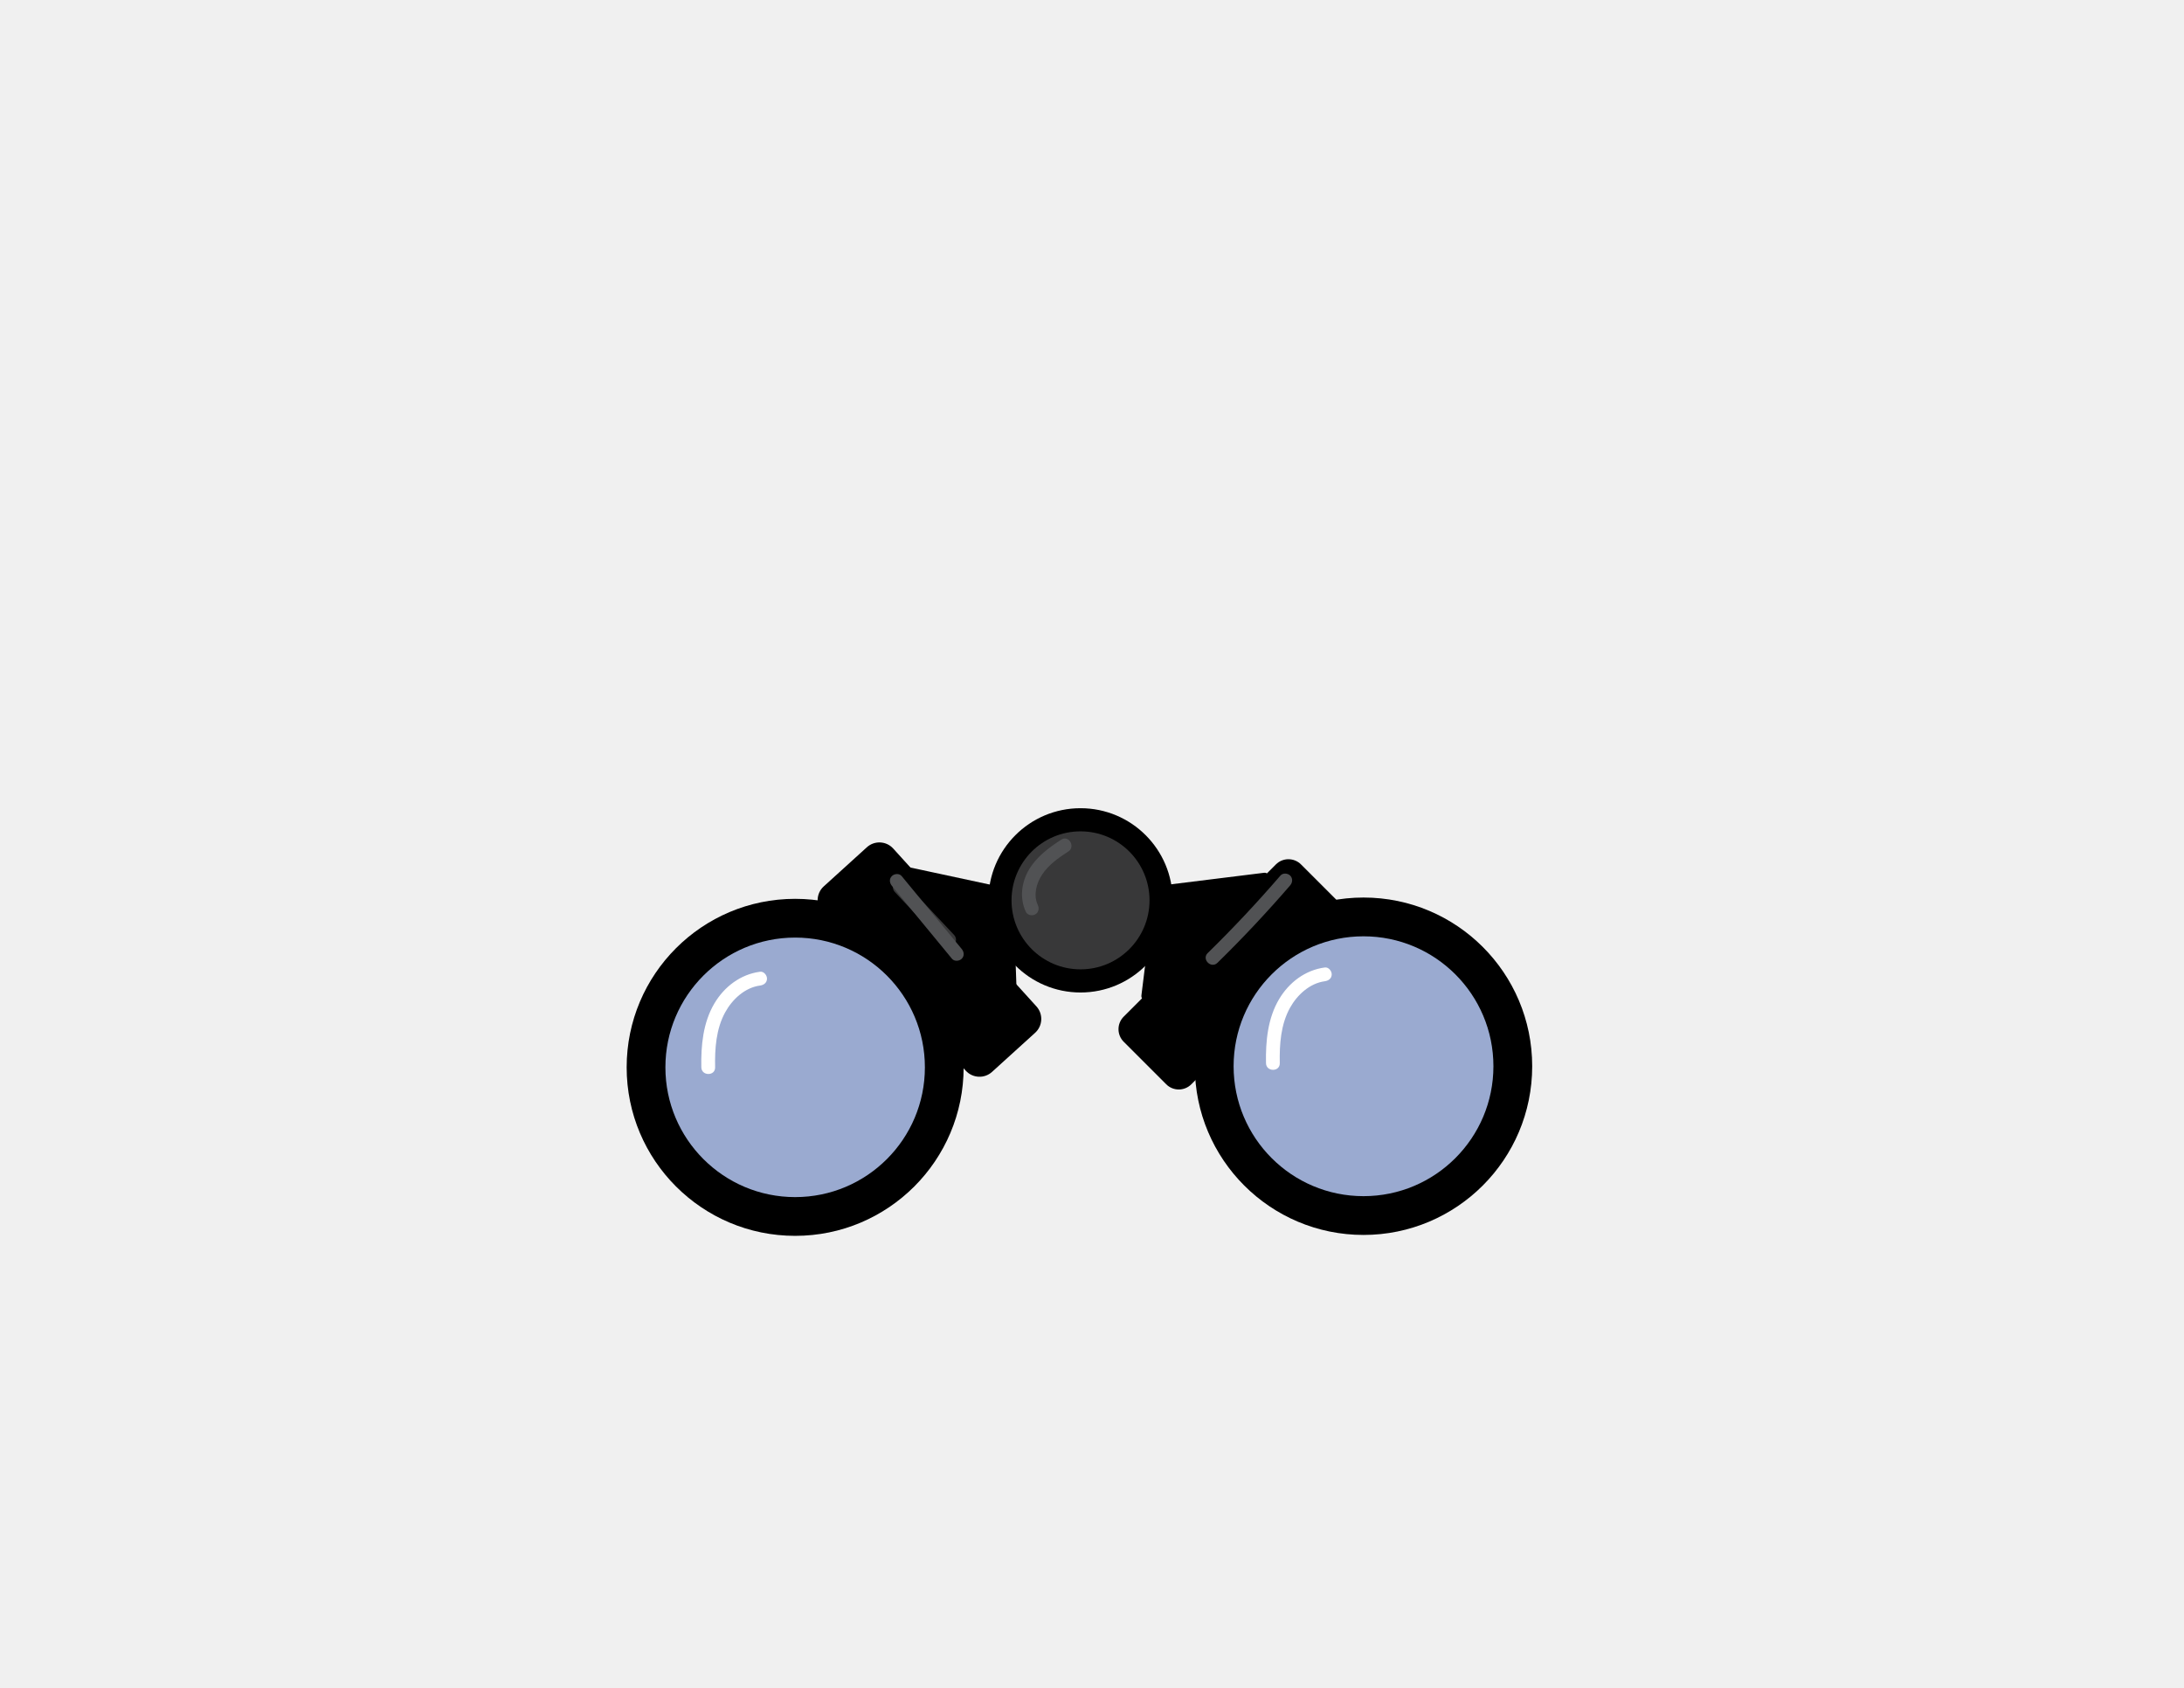
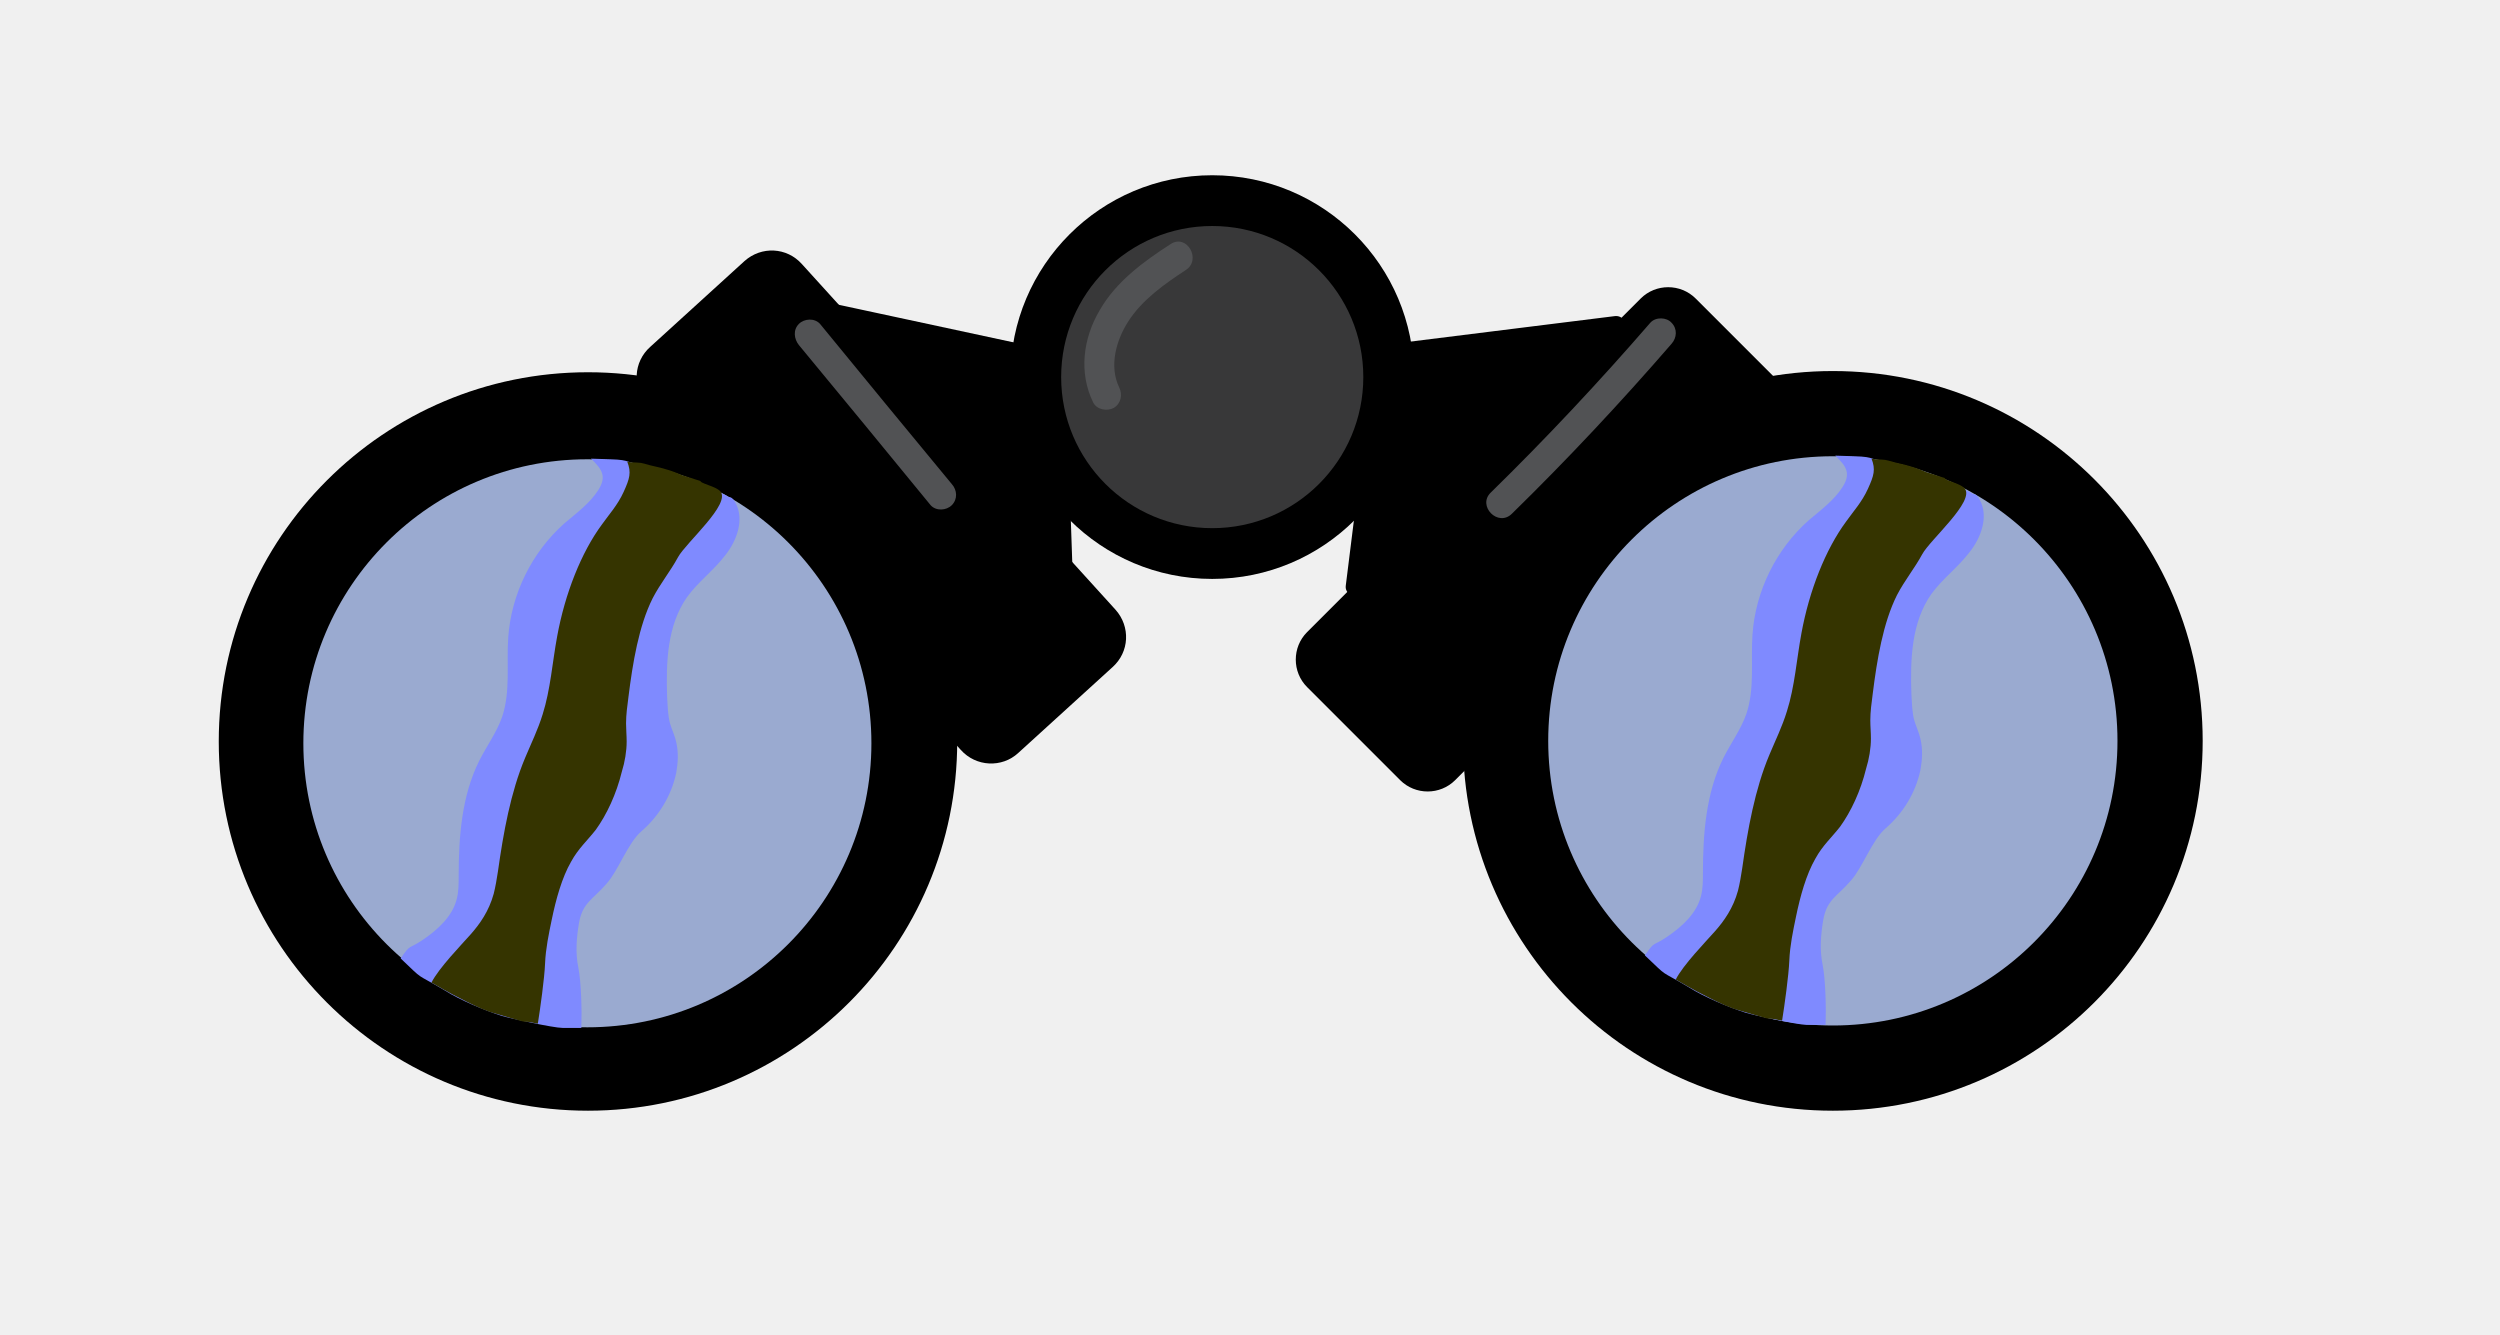
- <svg xmlns="http://www.w3.org/2000/svg" version="1.1" x="0px" y="0px" viewBox="0 0 792 612" style="enable-background:new 0 0 792 612;" xml:space="preserve">
+ <svg xmlns="http://www.w3.org/2000/svg" version="1.1" id="Layer_1" x="0px" y="0px" viewBox="0 0 413.7 220.8" style="enable-background:new 0 0 413.7 220.8;" xml:space="preserve">
  <style type="text/css">
	.st0{fill:#9AAAD0;}
- 	.st1{fill:#FFFFFF;}
- 	.st2{fill:#383839;}
- 	.st3{fill:#515254;}
+ 	.st1{fill:#383839;}
+ 	.st2{fill:#515254;}
+ 	.st3{fill:#7F8AFF;}
+ 	.st4{fill:#353400;}
</style>
-   <g id="Layer_1">
-     <path d="M487.21,337.97l-55.18,55.18c-2.52,2.52-6.6,2.52-9.12,0l-15.41-15.41c-2.52-2.52-2.52-6.6,0-9.12l55.18-55.18   c2.52-2.52,6.6-2.52,9.12,0l15.41,15.41C489.73,331.37,489.73,335.45,487.21,337.97z" />
-     <path d="M350.2,388.2l-51.94-57.25c-2.51-2.77-2.3-7.04,0.46-9.55l15.64-14.19c2.77-2.51,7.04-2.3,9.55,0.46l51.94,57.25   c2.51,2.77,2.3,7.04-0.46,9.55l-15.64,14.19C356.98,391.18,352.71,390.97,350.2,388.2z" />
-     <circle cx="288.35" cy="387.01" r="61.1" />
-     <circle cx="494.46" cy="386.61" r="61.17" />
-     <circle class="st0" cx="288.35" cy="387.01" r="47.05" />
-     <circle class="st0" cx="494.46" cy="386.61" r="47.11" />
+   <path d="M296,73.9l-55.2,55.2c-2.5,2.5-6.6,2.5-9.1,0l-15.4-15.4c-2.5-2.5-2.5-6.6,0-9.1l55.2-55.2c2.5-2.5,6.6-2.5,9.1,0L296,64.8  C298.5,67.3,298.5,71.4,296,73.9z" />
+   <path d="M159,124.1l-51.9-57.2c-2.5-2.8-2.3-7,0.5-9.5l15.6-14.2c2.8-2.5,7-2.3,9.5,0.5l51.9,57.2c2.5,2.8,2.3,7-0.5,9.5l-15.6,14.2  C165.8,127.1,161.5,126.9,159,124.1z" />
+   <circle cx="97.3" cy="122.7" r="61.1" />
+   <circle cx="303.3" cy="122.6" r="61.2" />
+   <circle class="st0" cx="97.2" cy="123" r="47" />
+   <circle class="st0" cx="303.3" cy="122.6" r="47.1" />
+   <path d="M174.9,58.2l-37.2-8c-1.5-0.3-2.6,1.5-1.6,2.6l38.6,46.1c1,1.2,2.9,0.5,2.9-1.1l-1.3-38.1C176.2,59,175.7,58.4,174.9,58.2z" />
+   <path d="M227.5,58.4l-4.8,38.5c-0.2,1.4,1.5,2.2,2.5,1.2l43.3-43.3c1-1,0.2-2.6-1.2-2.5l-38.5,4.8C228.1,57.3,227.6,57.8,227.5,58.4  z" />
+   <circle cx="200.6" cy="62.4" r="33.4" />
+   <circle class="st1" cx="200.6" cy="62.4" r="25" />
+   <g>
    <g>
-       <g>
-         <path class="st1" d="M480.44,350.8c-7.08,0.93-12.95,5.38-16.57,11.45c-4.14,6.94-4.93,15.33-4.77,23.25c0.07,3.21,5.07,3.22,5,0     c-0.14-6.8,0.34-14.01,3.71-20.09c2.59-4.66,7.14-8.89,12.62-9.62c1.34-0.18,2.5-1.02,2.5-2.5     C482.94,352.08,481.79,350.62,480.44,350.8L480.44,350.8z" />
-       </g>
-     </g>
-     <g>
-       <g>
-         <path class="st1" d="M275.65,352.34c-7.12,0.94-13.02,5.44-16.63,11.57c-4.07,6.92-4.85,15.23-4.69,23.1c0.07,3.21,5.07,3.22,5,0     c-0.14-6.74,0.33-13.88,3.63-19.92c2.58-4.72,7.14-9.01,12.68-9.74c1.34-0.18,2.5-1.02,2.5-2.5     C278.15,353.63,277,352.17,275.65,352.34L275.65,352.34z" />
-       </g>
-     </g>
-     <path d="M366.13,322.29l-37.23-8c-1.52-0.33-2.59,1.45-1.59,2.64l38.56,46.06c1,1.19,2.93,0.45,2.88-1.1l-1.33-38.06   C367.39,323.08,366.86,322.44,366.13,322.29z" />
-     <path d="M418.68,322.49l-4.77,38.51c-0.17,1.37,1.49,2.18,2.46,1.2l43.28-43.28c0.98-0.98,0.17-2.63-1.2-2.46l-38.51,4.77   C419.28,321.31,418.76,321.83,418.68,322.49z" />
-     <circle cx="391.84" cy="326.46" r="33.41" />
-     <circle class="st2" cx="391.84" cy="326.46" r="25.02" />
-     <g>
-       <g>
-         <path class="st2" d="M324.5,323.45c5.98,6.36,11.96,12.73,17.94,19.09c0.92,0.98,2.6,0.93,3.54,0c0.98-0.98,0.93-2.55,0-3.54     c-5.98-6.36-11.96-12.73-17.94-19.09c-0.92-0.98-2.6-0.93-3.54,0C323.52,320.9,323.58,322.46,324.5,323.45L324.5,323.45z" />
-       </g>
-     </g>
-     <g>
-       <g>
-         <path class="st3" d="M323.43,321.19c7.26,8.82,14.53,17.64,21.79,26.45c0.86,1.04,2.65,0.89,3.54,0c1.03-1.03,0.86-2.49,0-3.54     c-7.26-8.82-14.53-17.64-21.79-26.45c-0.86-1.04-2.65-0.89-3.54,0C322.39,318.69,322.56,320.14,323.43,321.19L323.43,321.19z" />
-       </g>
-     </g>
-     <g>
-       <g>
-         <path class="st3" d="M464.33,317.48c-8.39,9.73-17.18,19.11-26.37,28.09c-2.3,2.25,1.23,5.79,3.54,3.54     c9.18-8.99,17.98-18.36,26.37-28.09c0.88-1.02,1-2.53,0-3.54C466.96,316.58,465.21,316.45,464.33,317.48L464.33,317.48z" />
-       </g>
-     </g>
-     <g>
-       <g>
-         <path class="st3" d="M384.88,304.44c-4.49,2.88-8.96,6.2-11.73,10.87c-2.76,4.66-3.46,10.37-1.13,15.33     c0.57,1.22,2.33,1.54,3.42,0.9c1.25-0.73,1.47-2.19,0.9-3.42c-1.66-3.53-0.52-7.78,1.51-10.9c2.34-3.61,5.99-6.17,9.55-8.46     C390.1,307.03,387.6,302.7,384.88,304.44L384.88,304.44z" />
-       </g>
+       <path class="st2" d="M132.2,57.1c7.3,8.8,14.5,17.6,21.8,26.5c0.9,1,2.6,0.9,3.5,0c1-1,0.9-2.5,0-3.5    c-7.3-8.8-14.5-17.6-21.8-26.5c-0.9-1-2.6-0.9-3.5,0C131.2,54.6,131.4,56.1,132.2,57.1L132.2,57.1z" />
    </g>
  </g>
-   <g id="Layer_2">
+   <g>
+     <g>
+       <path class="st2" d="M273.1,53.4c-8.4,9.7-17.2,19.1-26.4,28.1c-2.3,2.2,1.2,5.8,3.5,3.5c9.2-9,18-18.4,26.4-28.1    c0.9-1,1-2.5,0-3.5C275.8,52.5,274,52.4,273.1,53.4L273.1,53.4z" />
+     </g>
+   </g>
+   <g>
+     <g>
+       <path class="st2" d="M193.7,40.4c-4.5,2.9-9,6.2-11.7,10.9c-2.8,4.7-3.5,10.4-1.1,15.3c0.6,1.2,2.3,1.5,3.4,0.9    c1.2-0.7,1.5-2.2,0.9-3.4c-1.7-3.5-0.5-7.8,1.5-10.9c2.3-3.6,6-6.2,9.5-8.5C198.9,43,196.4,38.6,193.7,40.4L193.7,40.4z" />
+     </g>
+   </g>
+   <g>
+     <path class="st3" d="M93.1,170.1c-1.5,0-8.8-1.6-10.1-2c-2.8-0.9-6.9-2.6-9.4-4.2c-5.2-3.1-3.2-1.4-7.3-5.3   c1.7-2.5,1.2-1.4,3.7-3.1c2.5-1.7,4.9-3.9,5.6-6.8c0.3-1.2,0.3-2.5,0.3-3.7c0-6.5,0.5-13.3,3.4-19.1c1.2-2.4,2.9-4.7,3.8-7.3   c1.4-4.2,0.7-8.7,1-13.1c0.5-7.2,3.9-14.1,9.3-18.9c2-1.7,4.2-3.3,5.6-5.5c1.4-2.2,0.7-3.4-1.2-5.2l3.2,0.1c3.6,0.1,2.4,0.6,6,1.1   c0.6,0.1,3.9,1,4.5,1.2c0.5,0.2,1.8,0.5,2.3,0.7c2.2,1,1.2,0.6,3.5,1.6l2.9,1.4c0.5,0.5,0.8-0.1,1.5,1.2c1.5,2.7,0.3,6.2-1.7,8.7   c-1.9,2.5-4.5,4.4-6.3,6.9c-3.3,4.7-3.5,10.8-3.3,16.6c0.1,1.5,0.1,3,0.5,4.4c0.3,1,0.8,2,1,3c0.4,1.7,0.3,3.4,0,5.1   c-0.8,3.8-2.9,7.2-5.8,9.7c-2.2,1.9-3.8,6.5-5.7,8.6c-2.3,2.7-4,3.1-4.6,6.6c-0.4,2.4-0.6,4.9-0.1,7.3c0.5,2.5,0.6,7.4,0.5,10" />
+   </g>
+   <g id="Layer_2_00000025434358247915715740000003389427801091736706_">
</g>
+   <g>
+     <path class="st4" d="M87.4,169.1c-0.9,0-0.7,0-5.5-1.4c-1.5-0.4-3-1.1-4.8-2c-1.2-0.6-2.6-1.3-5.7-3.1c1.2-2.4,5-6.3,6.5-8   s3-3.8,3.8-6.7c0.3-1.2,0.5-2.4,0.7-3.7c0.9-6.4,2.1-13.1,4.5-18.8c1-2.4,2.1-4.6,2.9-7.2c1.3-4.1,1.6-8.6,2.4-12.9   c1.3-7.1,4-13.9,7.4-18.5c1.2-1.7,2.6-3.2,3.6-5.4c1-2.2,1.3-3.2,0.6-5l0.7,0.1c1.8,0.1,1.3,0,3.1,0.5c0.3,0.1,1.4,0.3,1.7,0.4   c0.4,0.1,1.4,0.4,1.4,0.4s0.7,0.2,2.1,0.8l3.1,1c0.2,0.5,2.4,0.8,3.3,1.7c1.8,2.1-5.7,8.5-7,10.9c-1.3,2.4-2.9,4.3-4.2,6.8   c-2.3,4.6-3.3,10.7-4,16.3c-0.2,1.5-0.4,3-0.4,4.4c0,1,0.1,2,0.1,3c0,1.6-0.3,3.4-0.8,5c-0.9,3.7-2.5,7.1-4.3,9.6   c-1.4,1.8-2.9,3.1-4.1,5.3c-1.5,2.6-2.5,6.2-3.2,9.6c-0.5,2.4-1,4.8-1.1,7.2c-0.1,2.5-0.8,7.5-1.2,10" />
+   </g>
+   <g>
+     <path class="st3" d="M299,169.6c-1.5,0-8.8-1.6-10.1-2c-2.8-0.9-6.9-2.6-9.4-4.2c-5.2-3.1-3.2-1.4-7.3-5.3c1.7-2.5,1.2-1.4,3.7-3.1   c2.5-1.7,4.9-3.9,5.6-6.8c0.3-1.2,0.3-2.5,0.3-3.7c0-6.5,0.5-13.3,3.4-19.1c1.2-2.4,2.9-4.7,3.8-7.3c1.4-4.2,0.7-8.7,1-13.1   c0.5-7.2,3.9-14.1,9.3-18.9c2-1.7,4.2-3.3,5.6-5.5c1.4-2.2,0.7-3.4-1.2-5.2l3.2,0.1c3.6,0.1,2.4,0.6,6,1.1c0.6,0.1,3.9,1,4.5,1.2   c0.5,0.2,1.8,0.5,2.3,0.7c2.2,1,1.2,0.6,3.5,1.6l2.9,1.4c0.5,0.5,0.8-0.1,1.5,1.2c1.5,2.7,0.3,6.2-1.7,8.7   c-1.9,2.5-4.5,4.4-6.3,6.9c-3.3,4.7-3.5,10.8-3.3,16.6c0.1,1.5,0.1,3,0.5,4.4c0.3,1,0.8,2,1,3c0.4,1.7,0.3,3.4,0,5.1   c-0.8,3.8-2.9,7.2-5.8,9.7c-2.2,1.9-3.8,6.5-5.7,8.6c-2.3,2.7-4,3.1-4.6,6.6c-0.4,2.4-0.6,4.9-0.1,7.3c0.5,2.5,0.6,7.4,0.5,10" />
+   </g>
+   <g>
+     <path class="st4" d="M293.3,168.6c-0.9,0-0.7,0-5.5-1.4c-1.5-0.4-3-1.1-4.8-2c-1.2-0.6-2.6-1.3-5.7-3.1c1.2-2.4,5-6.3,6.5-8   c1.5-1.7,3-3.8,3.8-6.7c0.3-1.2,0.5-2.4,0.7-3.7c0.9-6.4,2.1-13.1,4.5-18.8c1-2.4,2.1-4.6,2.9-7.2c1.3-4.1,1.6-8.6,2.4-12.9   c1.3-7.1,4-13.9,7.4-18.5c1.2-1.7,2.6-3.2,3.6-5.4c1-2.2,1.3-3.2,0.6-5l0.7,0.1c1.8,0.1,1.3,0,3.1,0.5c0.3,0.1,1.4,0.3,1.7,0.4   c0.4,0.1,1.4,0.4,1.4,0.4s0.7,0.2,2.1,0.8l3.1,1c0.2,0.5,2.4,0.8,3.3,1.7c1.8,2.1-5.7,8.5-7,10.9c-1.3,2.4-2.9,4.3-4.2,6.8   c-2.3,4.6-3.3,10.7-4,16.3c-0.2,1.5-0.4,3-0.4,4.4c0,1,0.1,2,0.1,3c0,1.6-0.3,3.4-0.8,5c-0.9,3.7-2.5,7.1-4.3,9.6   c-1.4,1.8-2.9,3.1-4.1,5.3c-1.5,2.6-2.5,6.2-3.2,9.6c-0.5,2.4-1,4.8-1.1,7.2c-0.1,2.5-0.8,7.5-1.2,10" />
+   </g>
</svg>
